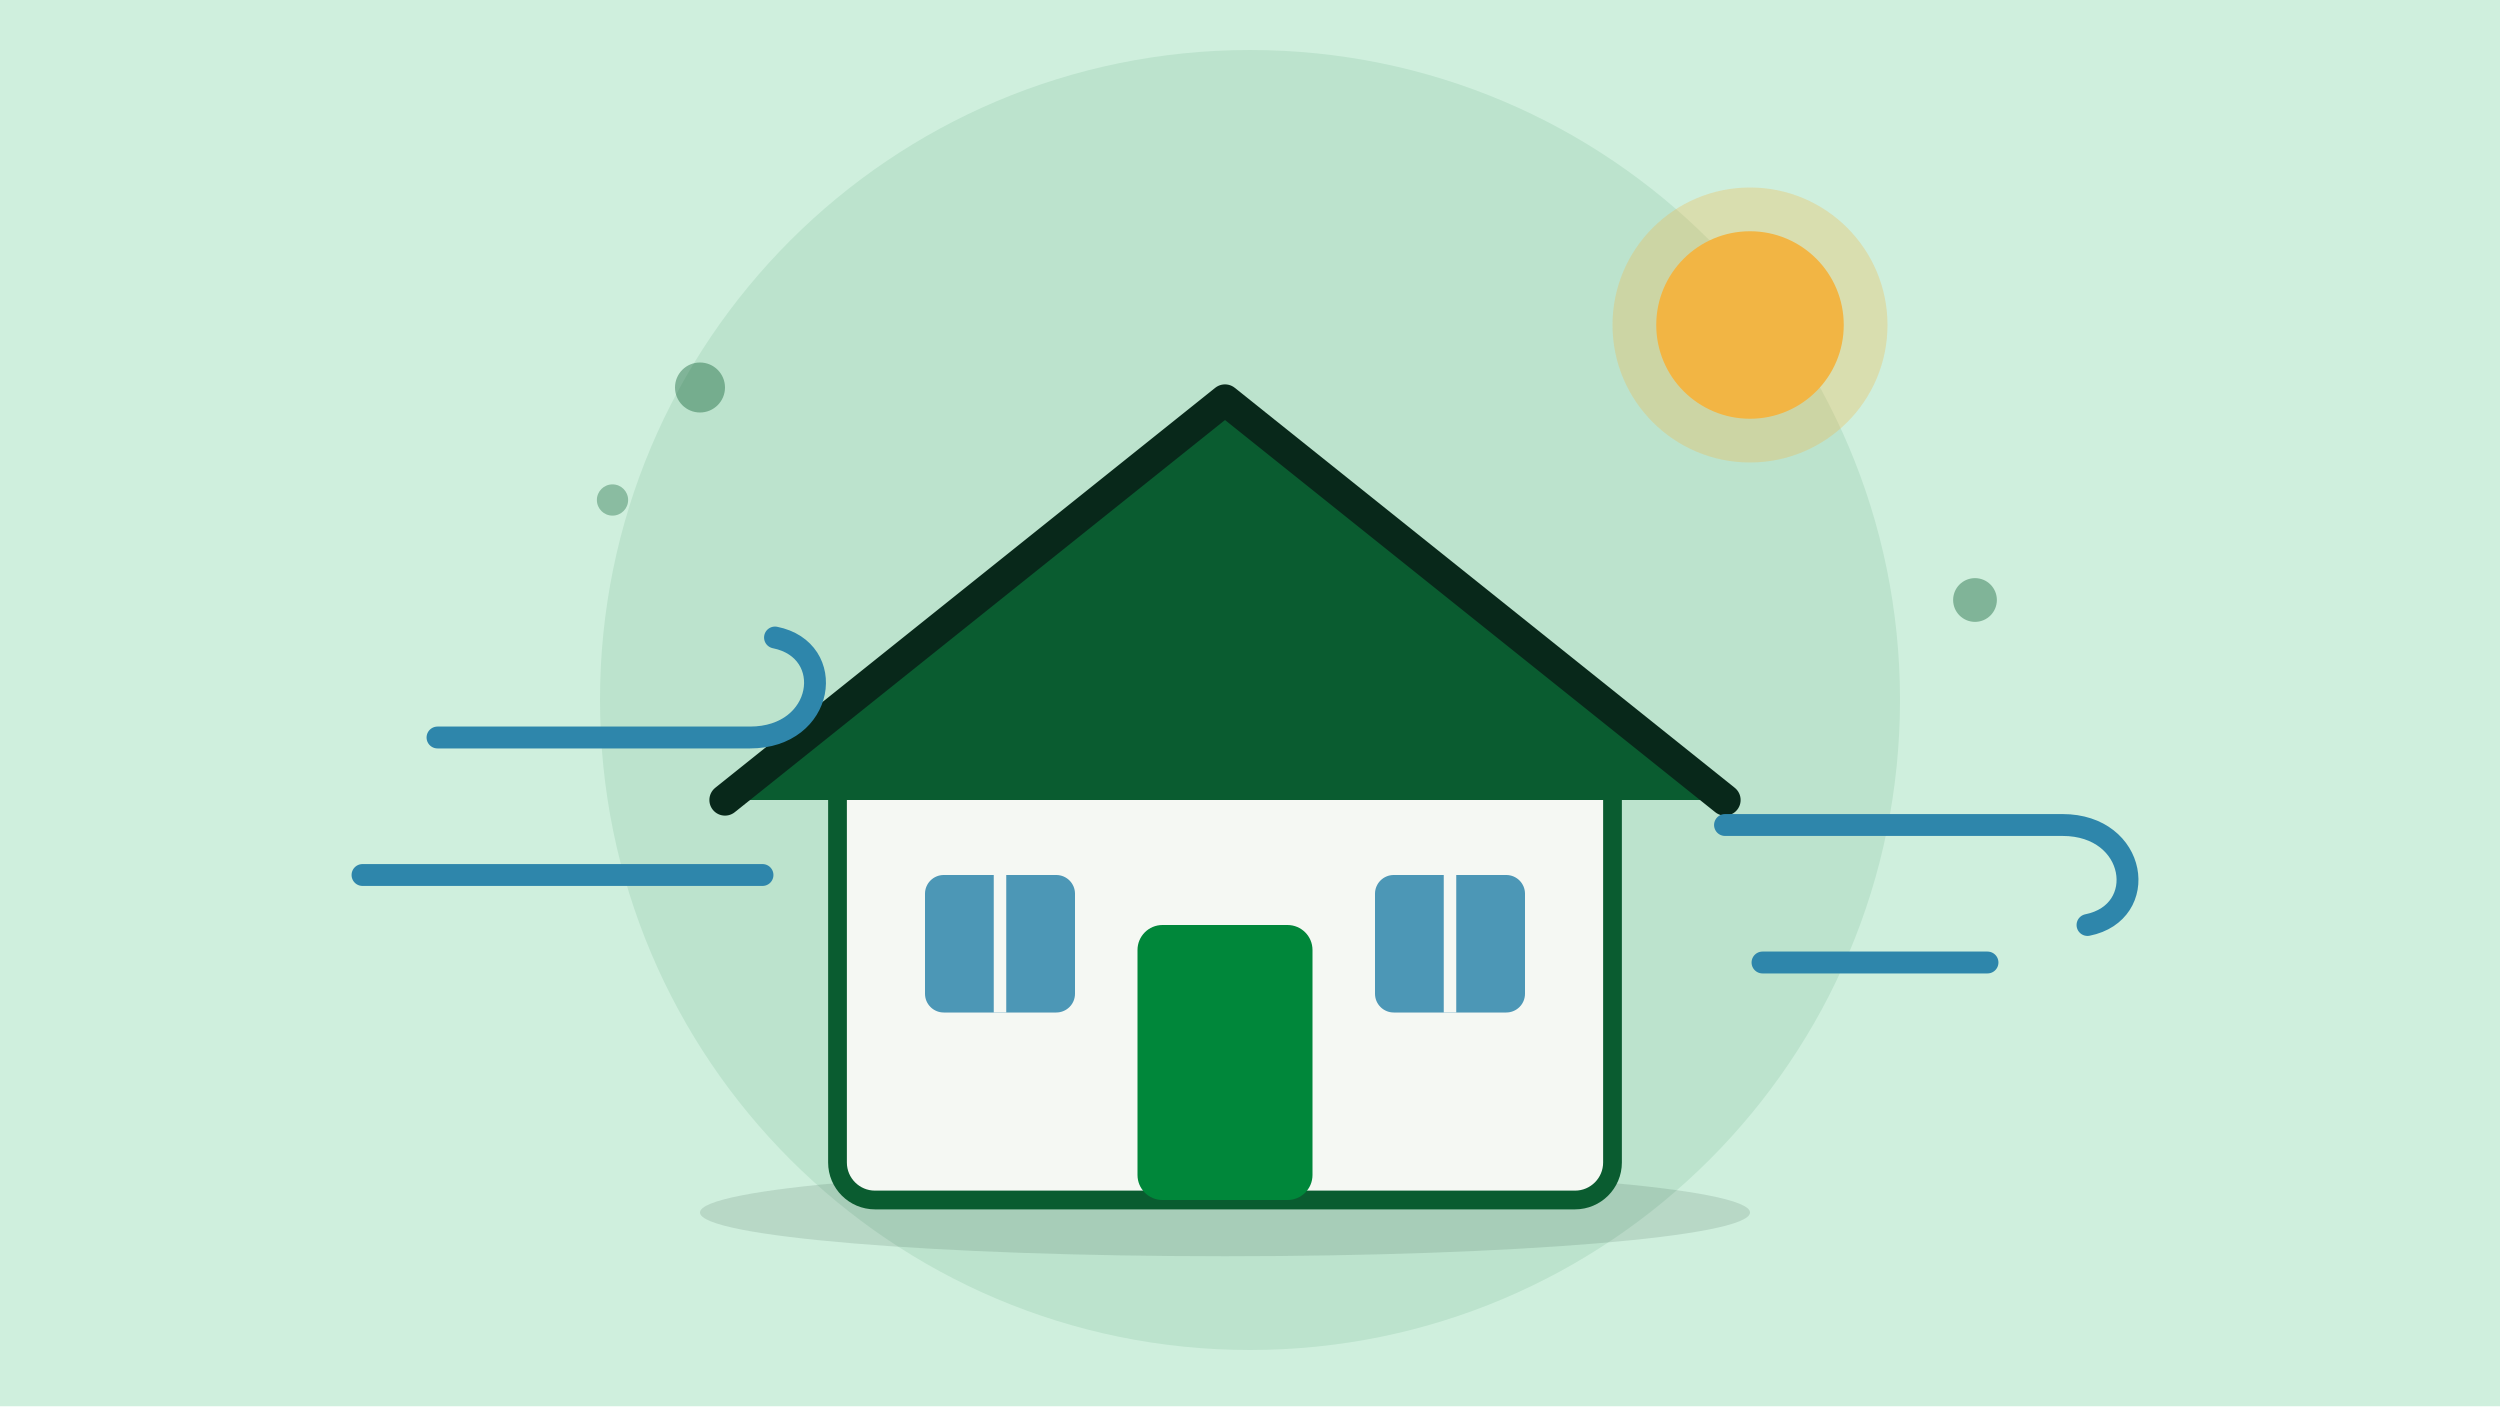
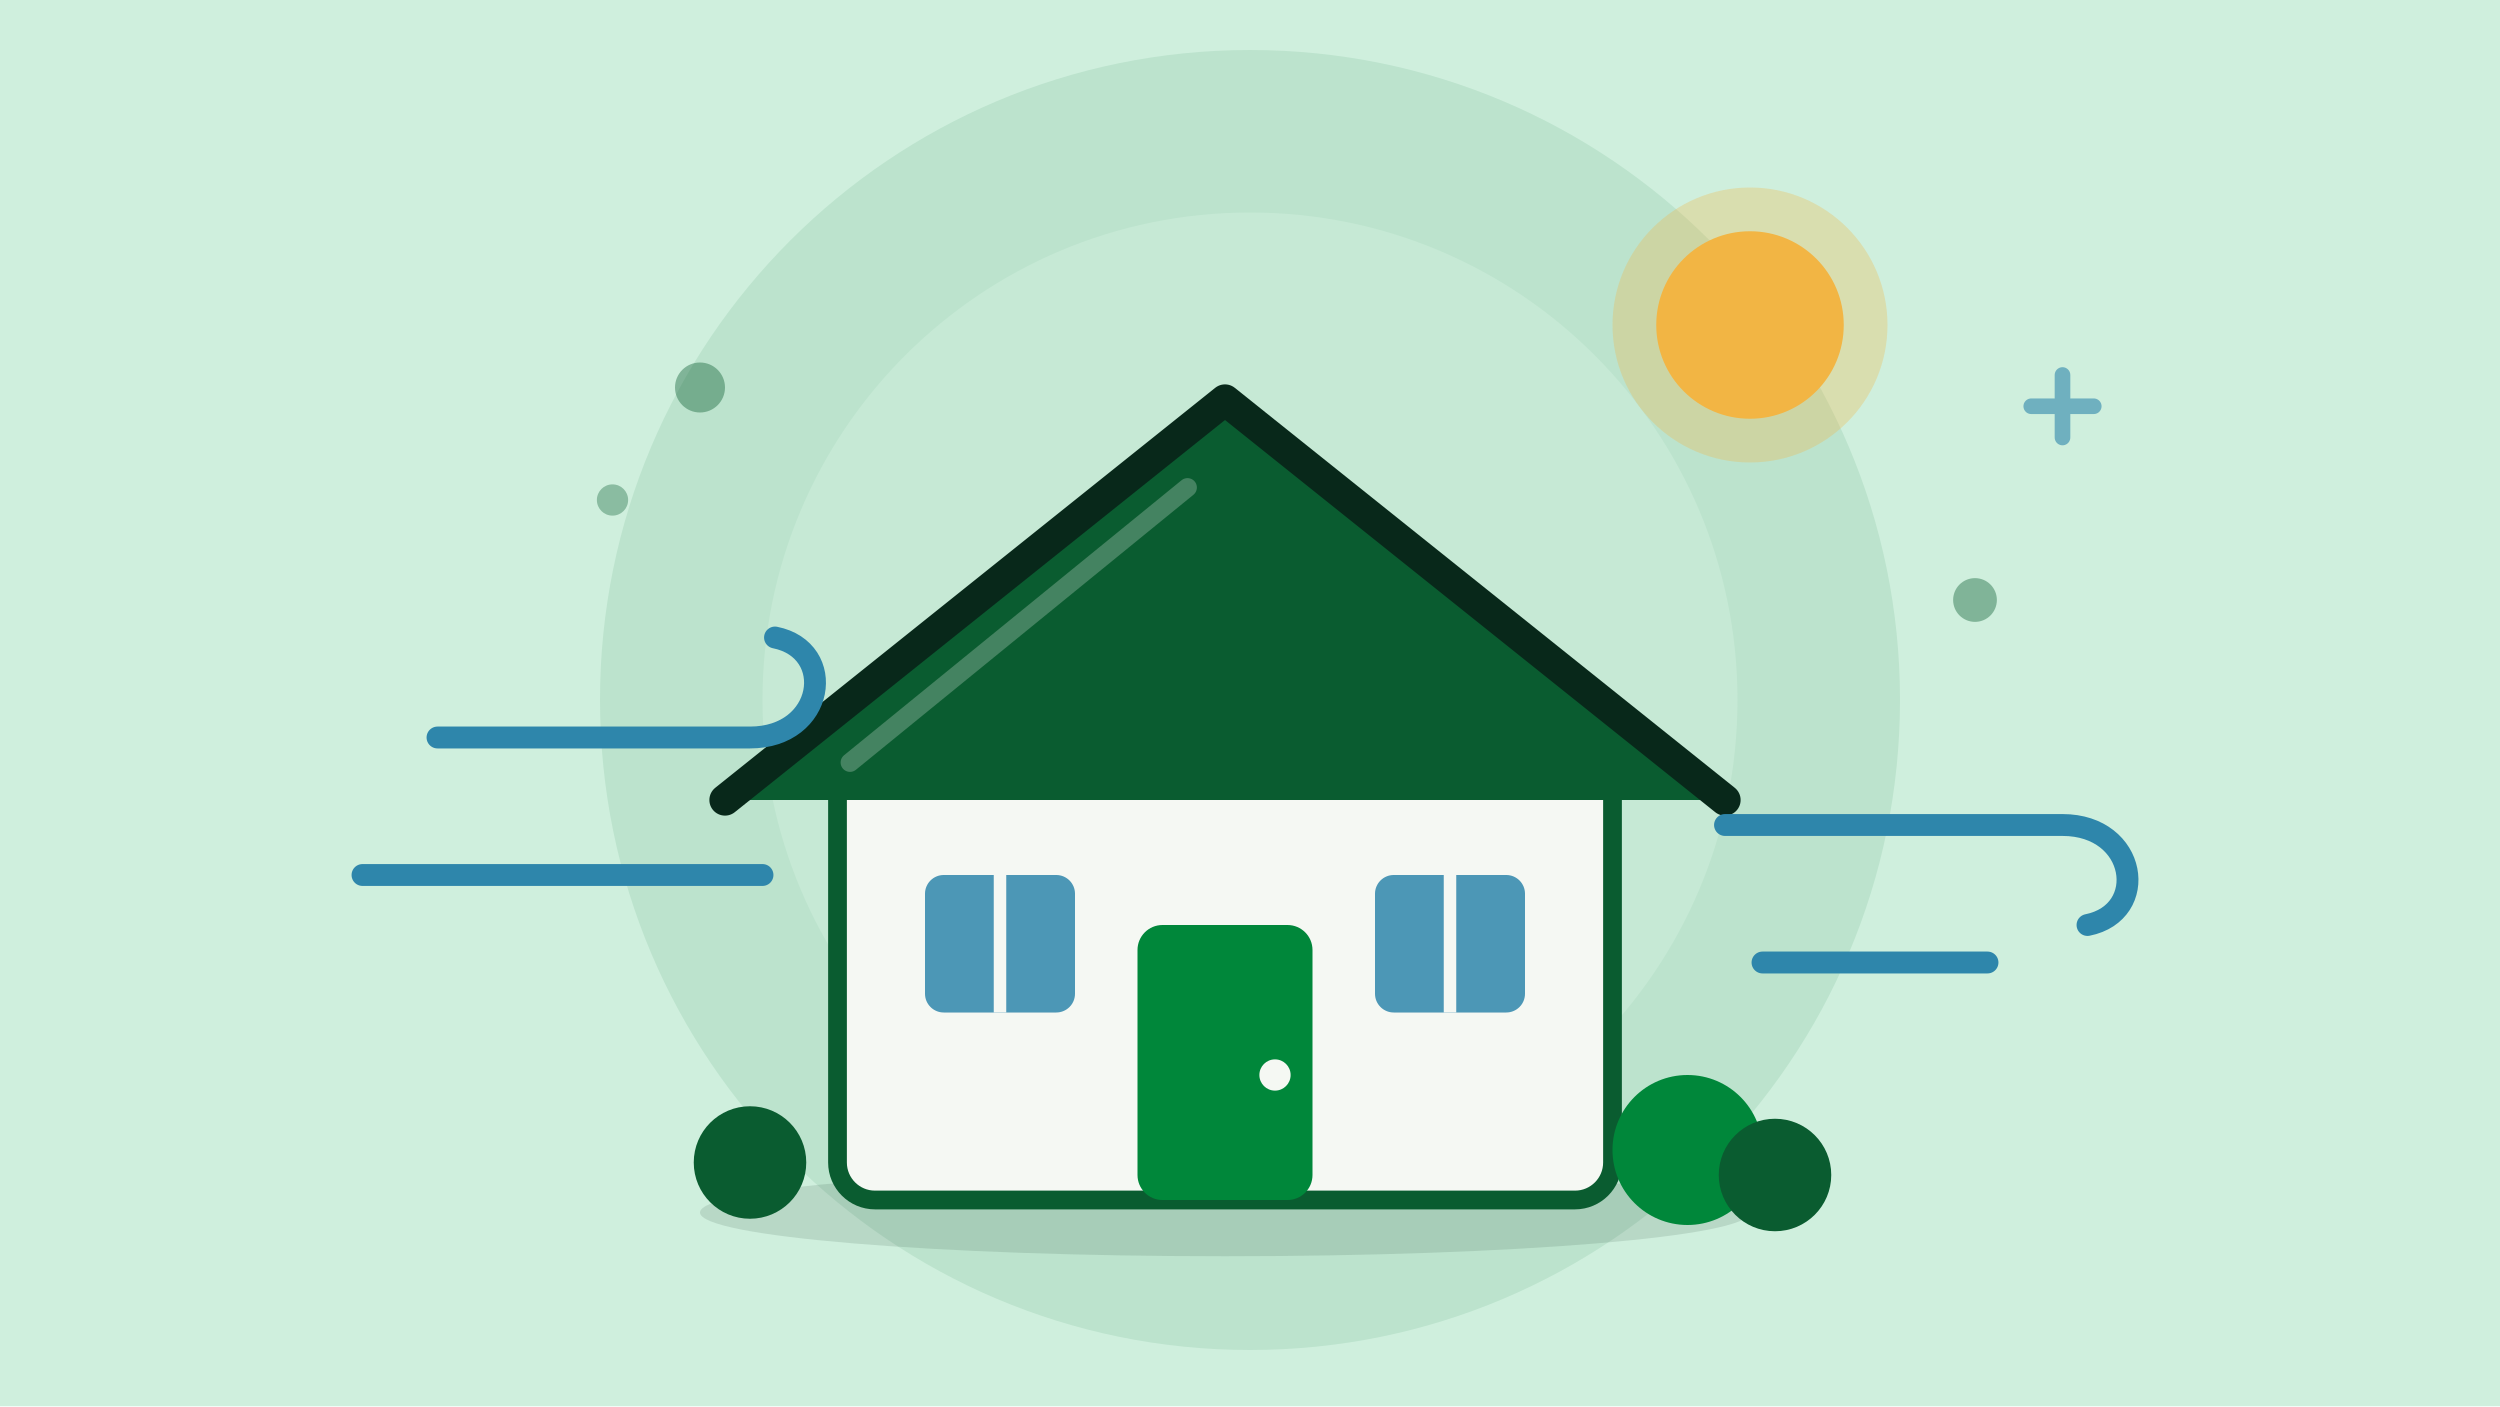
<svg xmlns="http://www.w3.org/2000/svg" viewBox="0 0 400 225" role="img" aria-label="Ilustración de una casa que se mantiene fresca con el viento, sin aire acondicionado">
  <rect width="400" height="225" fill="#CFEFDD" />
  <circle cx="200" cy="112" r="104" fill="#BCE3CD" />
+   <circle cx="200" cy="112" r="78" fill="#C6E9D5" />
  <g transform="translate(280,52)">
    <circle r="22" fill="#F2B544" opacity=".3" />
    <circle r="15" fill="#F2B544" />
  </g>
  <g transform="translate(196,128)">
    <ellipse cx="0" cy="66" rx="84" ry="7" fill="#08281A" opacity=".12" />
    <rect x="-62" y="-6" width="124" height="70" rx="6" fill="#F5F8F3" stroke="#0A5C30" stroke-width="3" />
    <path d="M-80 0 L0 -64 L80 0 Z" fill="#0A5C30" />
    <path d="M-80 0 L0 -64 L80 0" fill="none" stroke="#08281A" stroke-width="5" stroke-linecap="round" stroke-linejoin="round" />
+     <path d="M-60 -6 L-6 -50" stroke="#F5F8F3" stroke-width="3" stroke-linecap="round" opacity=".25" />
    <rect x="-14" y="20" width="28" height="44" rx="4" fill="#00873A" />
+     <circle cx="8" cy="44" r="2.5" fill="#F5F8F3" />
+     <g fill="#00873A">
+       <circle cx="74" cy="56" r="12" />
+       <circle cx="88" cy="60" r="9" fill="#0A5C30" />
+       <circle cx="-76" cy="58" r="9" fill="#0A5C30" />
+     </g>
    <rect x="-48" y="12" width="24" height="22" rx="3" fill="#2E86AB" opacity=".85" />
    <rect x="24" y="12" width="24" height="22" rx="3" fill="#2E86AB" opacity=".85" />
    <line x1="-36" y1="12" x2="-36" y2="34" stroke="#F5F8F3" stroke-width="2" />
    <line x1="36" y1="12" x2="36" y2="34" stroke="#F5F8F3" stroke-width="2" />
  </g>
  <g fill="none" stroke="#2E86AB" stroke-width="3.5" stroke-linecap="round">
    <path d="M70 118 H120 C132 118, 134 104, 124 102" />
    <path d="M58 140 H122" />
    <path d="M276 132 H330 C342 132, 344 146, 334 148" />
    <path d="M282 154 H318" />
  </g>
  <g fill="#0A5C30">
    <circle cx="112" cy="62" r="4" opacity=".4" />
    <circle cx="98" cy="80" r="2.5" opacity=".35" />
    <circle cx="316" cy="96" r="3.5" opacity=".4" />
  </g>
+   <path d="M330 60 v10 M325 65 h10" stroke="#2E86AB" stroke-width="2.5" stroke-linecap="round" opacity=".6" />
</svg>
